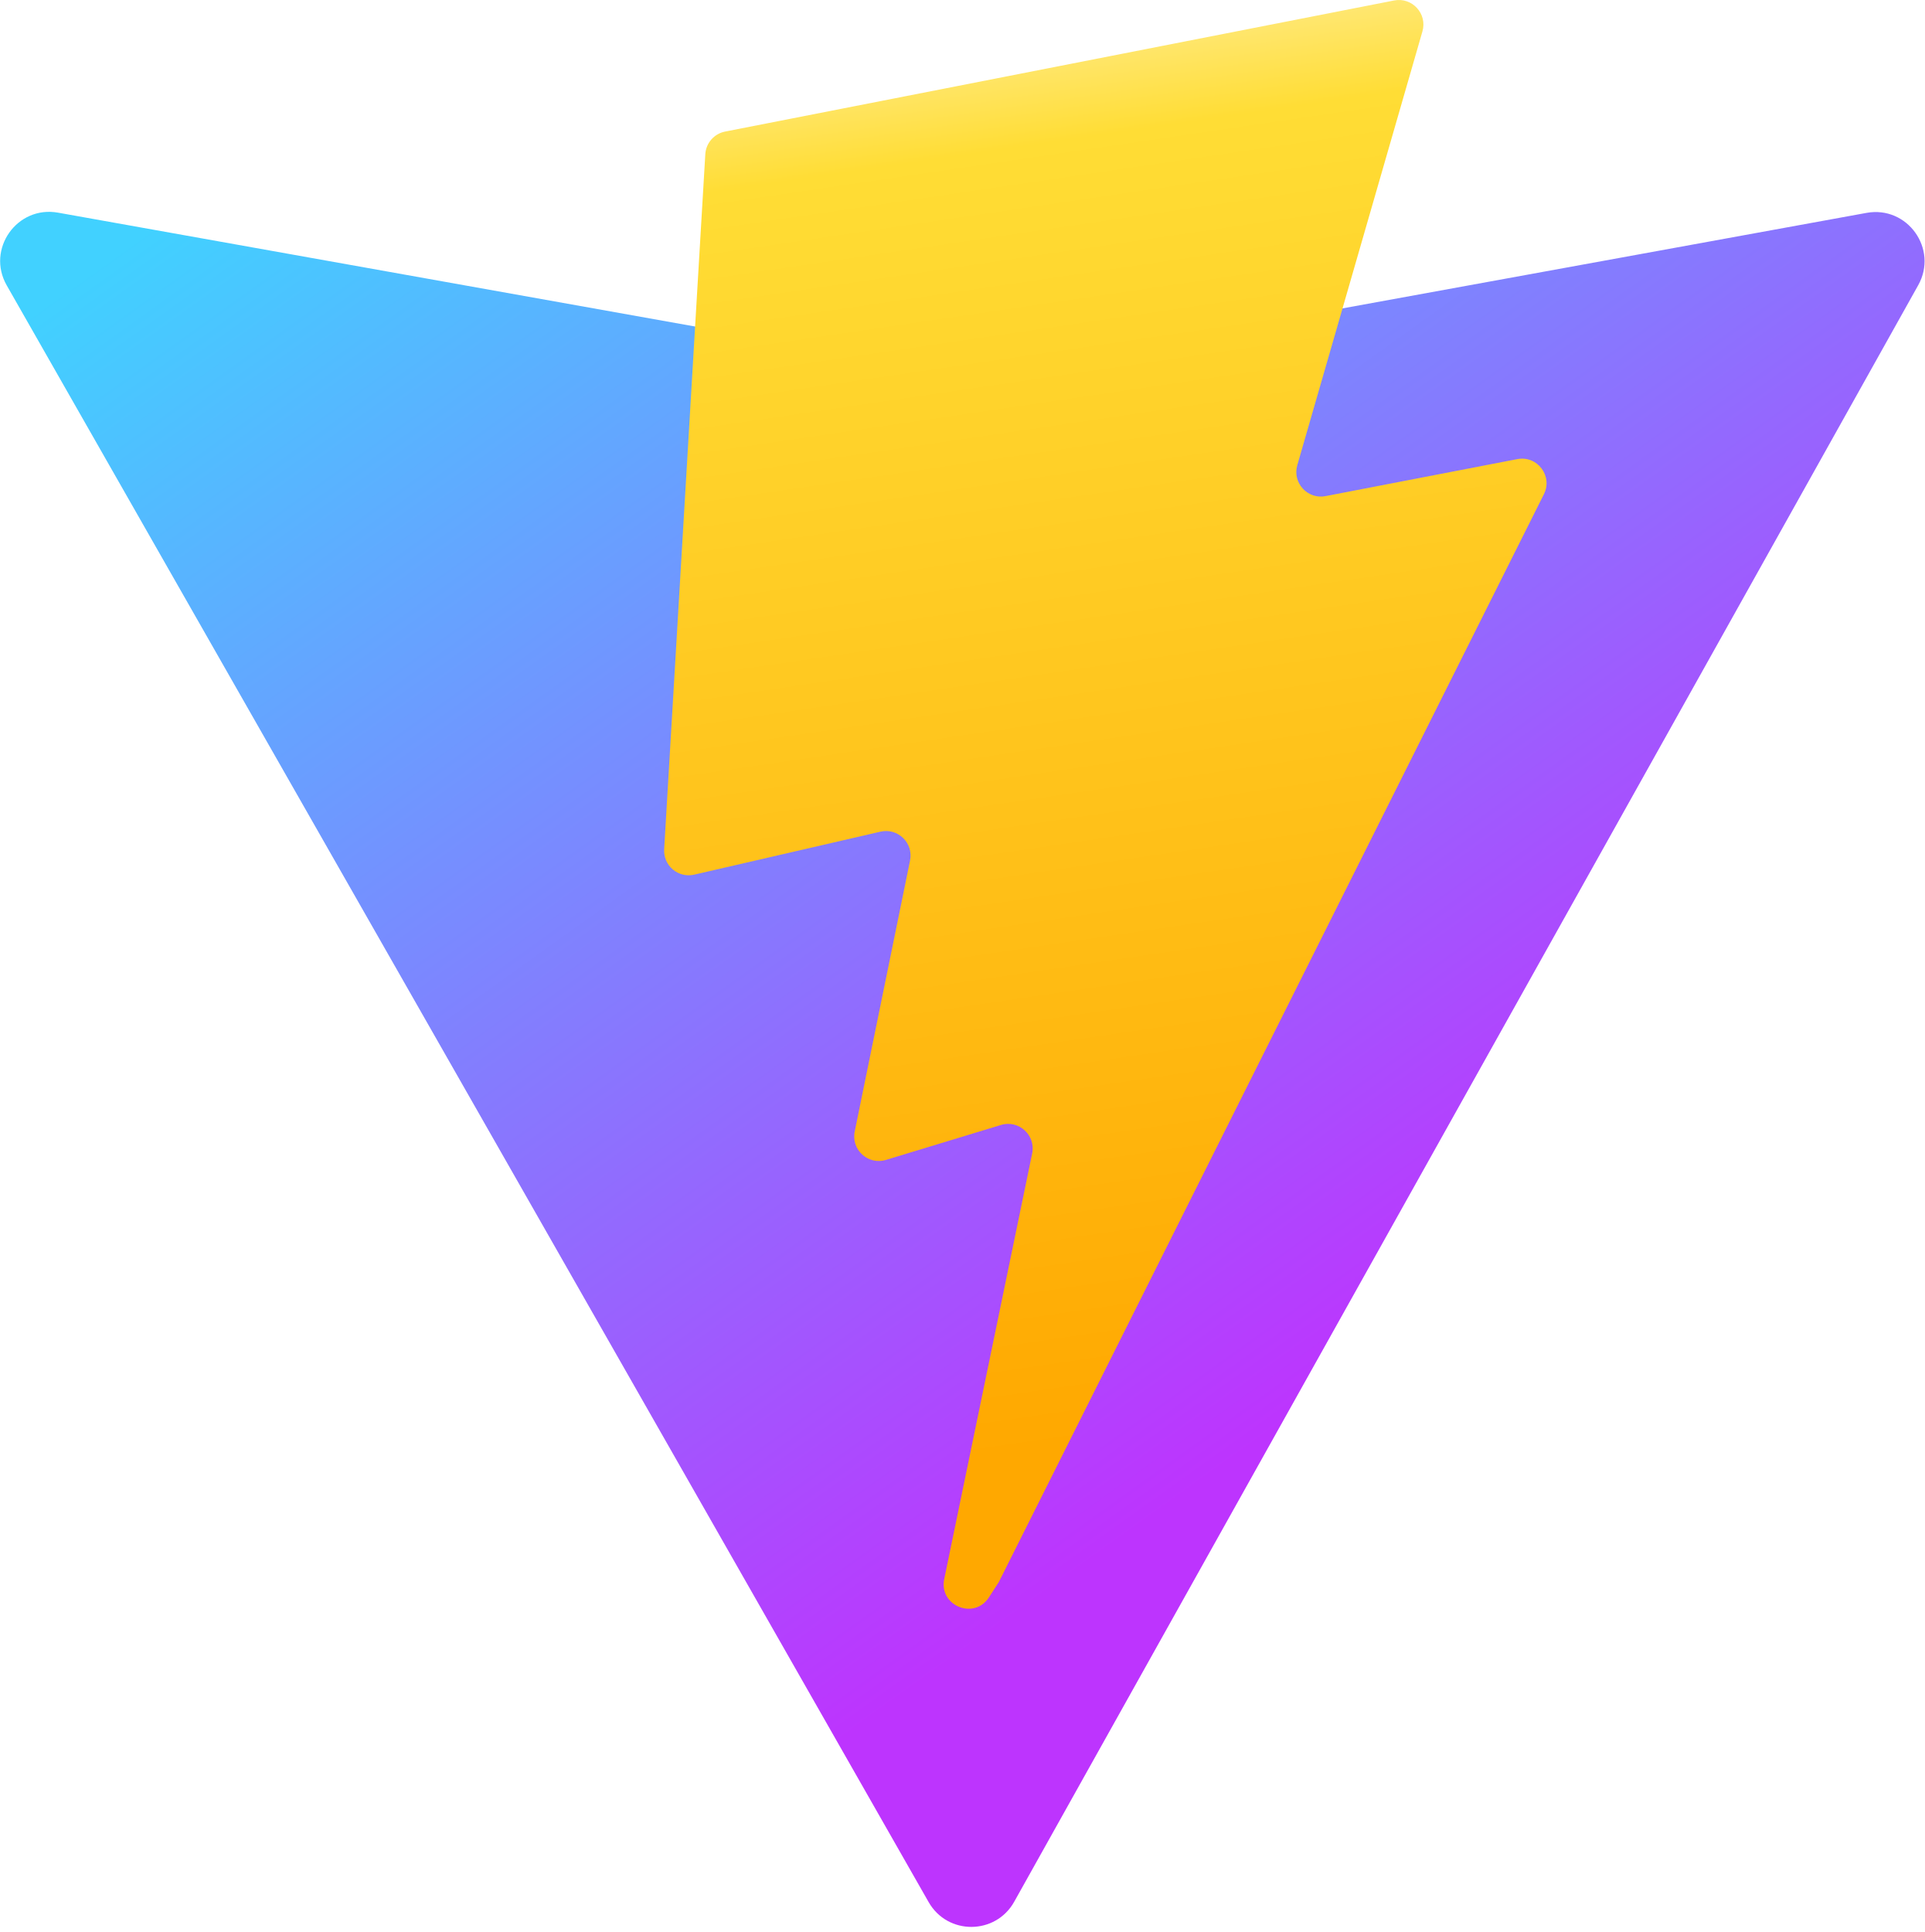
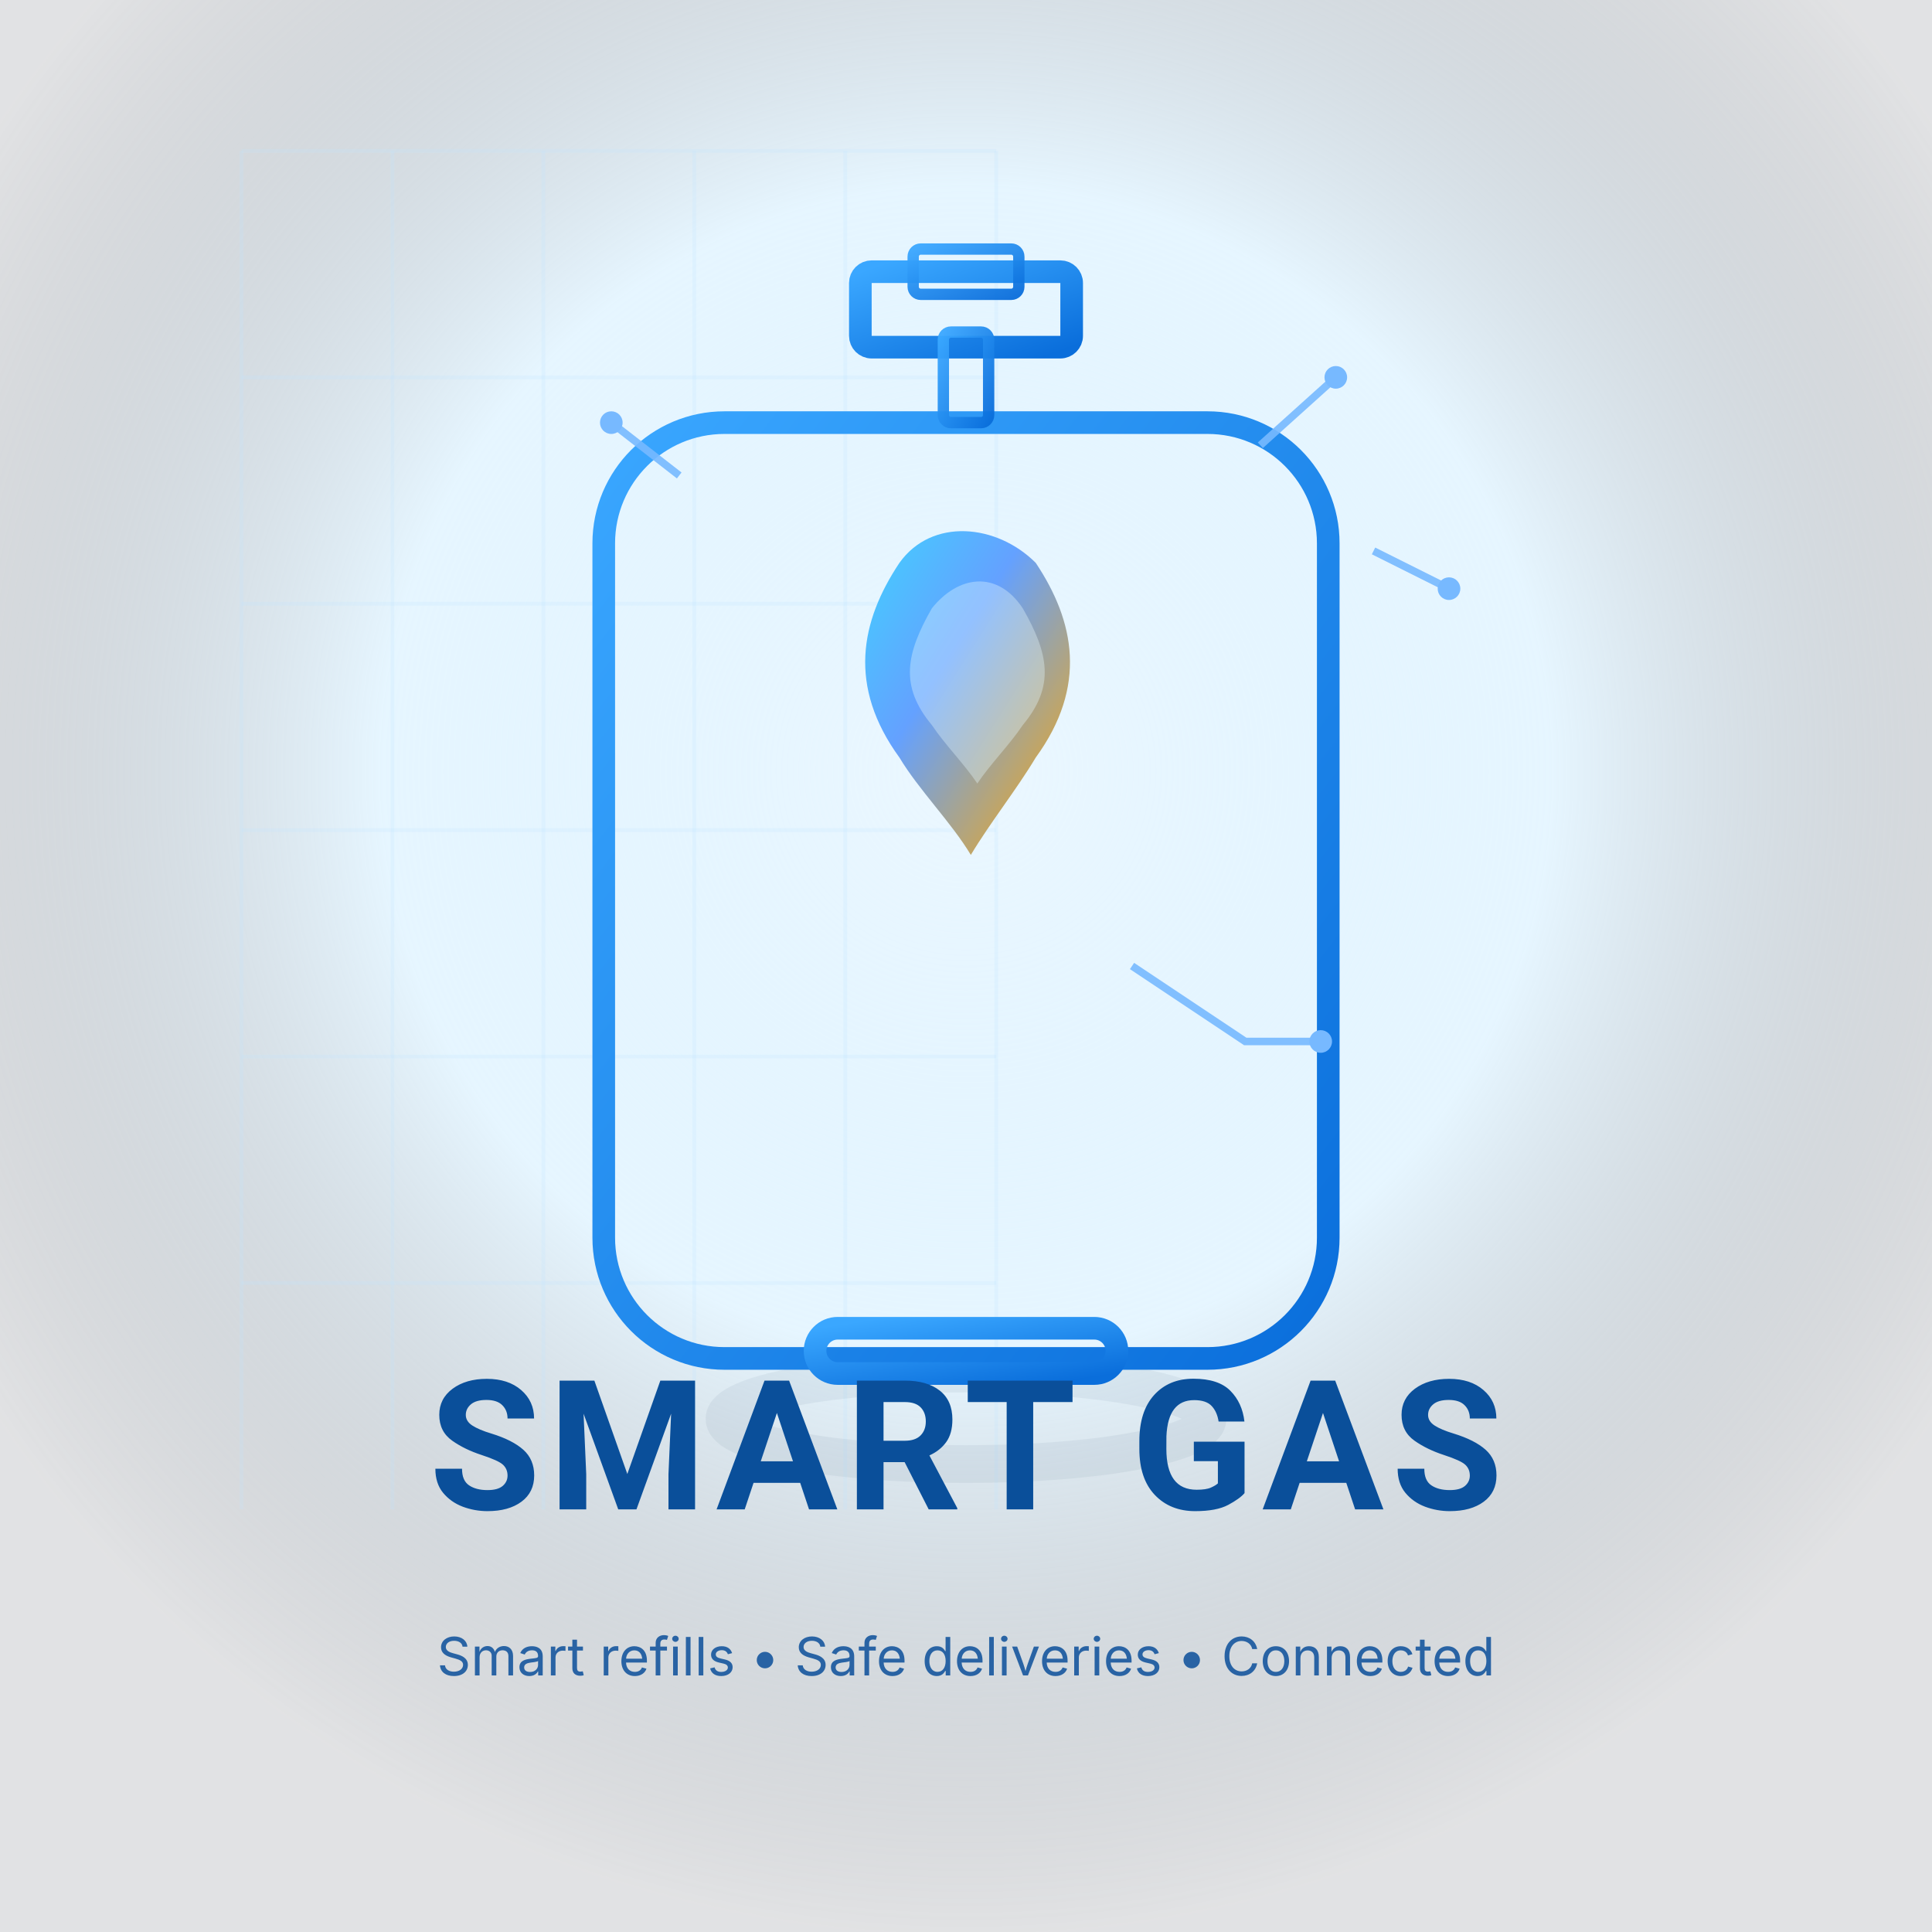
- <svg xmlns="http://www.w3.org/2000/svg" aria-hidden="true" role="img" class="iconify iconify--logos" width="31.88" height="32" preserveAspectRatio="xMidYMid meet" viewBox="0 0 256 257">
+ <svg xmlns="http://www.w3.org/2000/svg" viewBox="0 0 512 512" width="512" height="512" role="img" aria-label="Smart Gas logo">
  <defs>
-     <linearGradient id="IconifyId1813088fe1fbc01fb466" x1="-.828%" x2="57.636%" y1="7.652%" y2="78.411%">
+     <radialGradient id="gGlow" cx="50%" cy="40%" r="60%">
+       <stop offset="0%" stop-color="#E8F6FF" stop-opacity="0.85" />
+       <stop offset="50%" stop-color="#C7EAFF" stop-opacity="0.45" />
+       <stop offset="100%" stop-color="#0b1220" stop-opacity="0.12" />
+     </radialGradient>
+     <linearGradient id="gBlue" x1="0%" x2="100%" y1="0%" y2="100%">
+       <stop offset="0%" stop-color="#3AA7FF" />
+       <stop offset="100%" stop-color="#0A6EDB" />
+     </linearGradient>
+     <linearGradient id="gFlame" x1="0%" x2="100%" y1="0%" y2="100%">
      <stop offset="0%" stop-color="#41D1FF" />
-       <stop offset="100%" stop-color="#BD34FE" />
-     </linearGradient>
-     <linearGradient id="IconifyId1813088fe1fbc01fb467" x1="43.376%" x2="50.316%" y1="2.242%" y2="89.03%">
-       <stop offset="0%" stop-color="#FFEA83" />
-       <stop offset="8.333%" stop-color="#FFDD35" />
+       <stop offset="40%" stop-color="#64A1FF" />
      <stop offset="100%" stop-color="#FFA800" />
    </linearGradient>
+     <style type="text/css">
+       .line { fill: none; stroke: url(#gBlue); stroke-width: 6; stroke-linecap: round; stroke-linejoin: round; }
+       .thin { fill: none; stroke: url(#gBlue); stroke-width: 3; stroke-linecap: round; stroke-linejoin: round; stroke-opacity:0.95; }
+       .wire { fill:none; stroke:#77B9FF; stroke-width:2; stroke-dasharray:0; stroke-opacity:0.9 }
+       .flame-fill { fill: url(#gFlame); stroke: none; }
+       .title { font-family: "Segoe UI", Roboto, "Helvetica Neue", Arial, sans-serif; font-weight:700; fill:#0A4F9A; font-size:48px; letter-spacing:2px; }
+       .subtle-grid { fill:none; stroke:#BFE6FF; stroke-width:1; stroke-opacity:0.22; }
+     </style>
  </defs>
-   <path fill="url(#IconifyId1813088fe1fbc01fb466)" d="M255.153 37.938L134.897 252.976c-2.483 4.44-8.862 4.466-11.382.048L.875 37.958c-2.746-4.814 1.371-10.646 6.827-9.67l120.385 21.517a6.537 6.537 0 0 0 2.322-.004l117.867-21.483c5.438-.991 9.574 4.796 6.877 9.62Z" />
-   <path fill="url(#IconifyId1813088fe1fbc01fb467)" d="M185.432.063L96.44 17.501a3.268 3.268 0 0 0-2.634 3.014l-5.474 92.456a3.268 3.268 0 0 0 3.997 3.378l24.777-5.718c2.318-.535 4.413 1.507 3.936 3.838l-7.361 36.047c-.495 2.426 1.782 4.5 4.151 3.78l15.304-4.649c2.372-.72 4.652 1.36 4.15 3.788l-11.698 56.621c-.732 3.542 3.979 5.473 5.943 2.437l1.313-2.028l72.516-144.72c1.215-2.423-.88-5.186-3.54-4.672l-25.505 4.922c-2.396.462-4.435-1.77-3.759-4.114l16.646-57.705c.677-2.35-1.37-4.583-3.769-4.113Z" />
+   <rect width="100%" height="100%" fill="url(#gGlow)" />
+   <g transform="translate(64,40)">
+     <g id="grid">
+       <g>
+         <line class="subtle-grid" x1="0" y1="0" x2="0" y2="360" />
+         <line class="subtle-grid" x1="40" y1="0" x2="40" y2="360" />
+         <line class="subtle-grid" x1="80" y1="0" x2="80" y2="360" />
+         <line class="subtle-grid" x1="120" y1="0" x2="120" y2="360" />
+         <line class="subtle-grid" x1="160" y1="0" x2="160" y2="360" />
+         <line class="subtle-grid" x1="200" y1="0" x2="200" y2="360" />
+       </g>
+       <g>
+         <line class="subtle-grid" x1="0" y1="0" x2="200" y2="0" />
+         <line class="subtle-grid" x1="0" y1="60" x2="200" y2="60" />
+         <line class="subtle-grid" x1="0" y1="120" x2="200" y2="120" />
+         <line class="subtle-grid" x1="0" y1="180" x2="200" y2="180" />
+         <line class="subtle-grid" x1="0" y1="240" x2="200" y2="240" />
+         <line class="subtle-grid" x1="0" y1="300" x2="200" y2="300" />
+       </g>
+     </g>
+   </g>
+   <g transform="translate(156,56)">
+     <ellipse cx="100" cy="320" rx="64" ry="12" fill="none" stroke="#123859" stroke-opacity="0.06" stroke-width="10" />
+     <g id="cylinder">
+       <path class="line" d="M36 56                            h128                            a32 32 0 0 1 32 32                            v184                            a32 32 0 0 1 -32 32                            h-128                            a32 32 0 0 1 -32 -32                            v-184                            a32 32 0 0 1 32 -32                            z" />
+       <line class="thin" x1="100" y1="80" x2="100" y2="288" />
+       <line class="thin" x1="48" y1="144" x2="152" y2="144" />
+       <line class="thin" x1="48" y1="208" x2="152" y2="208" />
+       <rect class="line" x="72" y="16" width="56" height="20" rx="3" />
+       <rect class="thin" x="86" y="10" width="28" height="12" rx="2" />
+       <rect class="thin" x="94" y="32" width="12" height="24" rx="2" />
+       <line class="thin" x1="40" y1="72" x2="44" y2="72" />
+       <line class="thin" x1="156" y1="72" x2="152" y2="72" />
+       <rect class="line" x="60" y="296" width="80" height="12" rx="6" />
+     </g>
+     <g transform="translate(60,88) scale(0.86)">
+       <path class="flame-fill" d="M68 6                                  C80 24 84 44 68 66                                  C62 76 54 86 48 96                                  C42 86 32 76 26 66                                  C10 44 14 24 26 6                                  C36 -8 56 -6 68 6 Z" />
+       <path d="M64 20                C72 34 74 44 64 56                C60 62 54 68 50 74                C46 68 40 62 36 56                C26 44 28 34 36 20                C44 10 56 8 64 20 Z" fill="#E8FBFF" fill-opacity="0.36" />
+     </g>
+     <g transform="translate(18,50)">
+       <line class="wire" x1="6" y1="20" x2="-12" y2="6" />
+       <circle cx="-12" cy="6" r="3" fill="#77B9FF" />
+       <line class="wire" x1="190" y1="40" x2="210" y2="50" />
+       <circle cx="210" cy="50" r="3" fill="#77B9FF" />
+       <line class="wire" x1="160" y1="12" x2="180" y2="-6" />
+       <circle cx="180" cy="-6" r="3" fill="#77B9FF" />
+       <path class="wire" d="M126 150 L156 170 L176 170" />
+       <circle cx="176" cy="170" r="3" fill="#77B9FF" />
+     </g>
+   </g>
+   <g transform="translate(0,400)">
+     <text x="50%" y="0" text-anchor="middle" class="title">SMART GAS</text>
+     <text x="50%" y="44" text-anchor="middle" font-family="Inter, Roboto, Arial" font-size="14" fill="#0A4F9A" opacity="0.85">Smart refills • Safe deliveries • Connected</text>
+   </g>
</svg>
